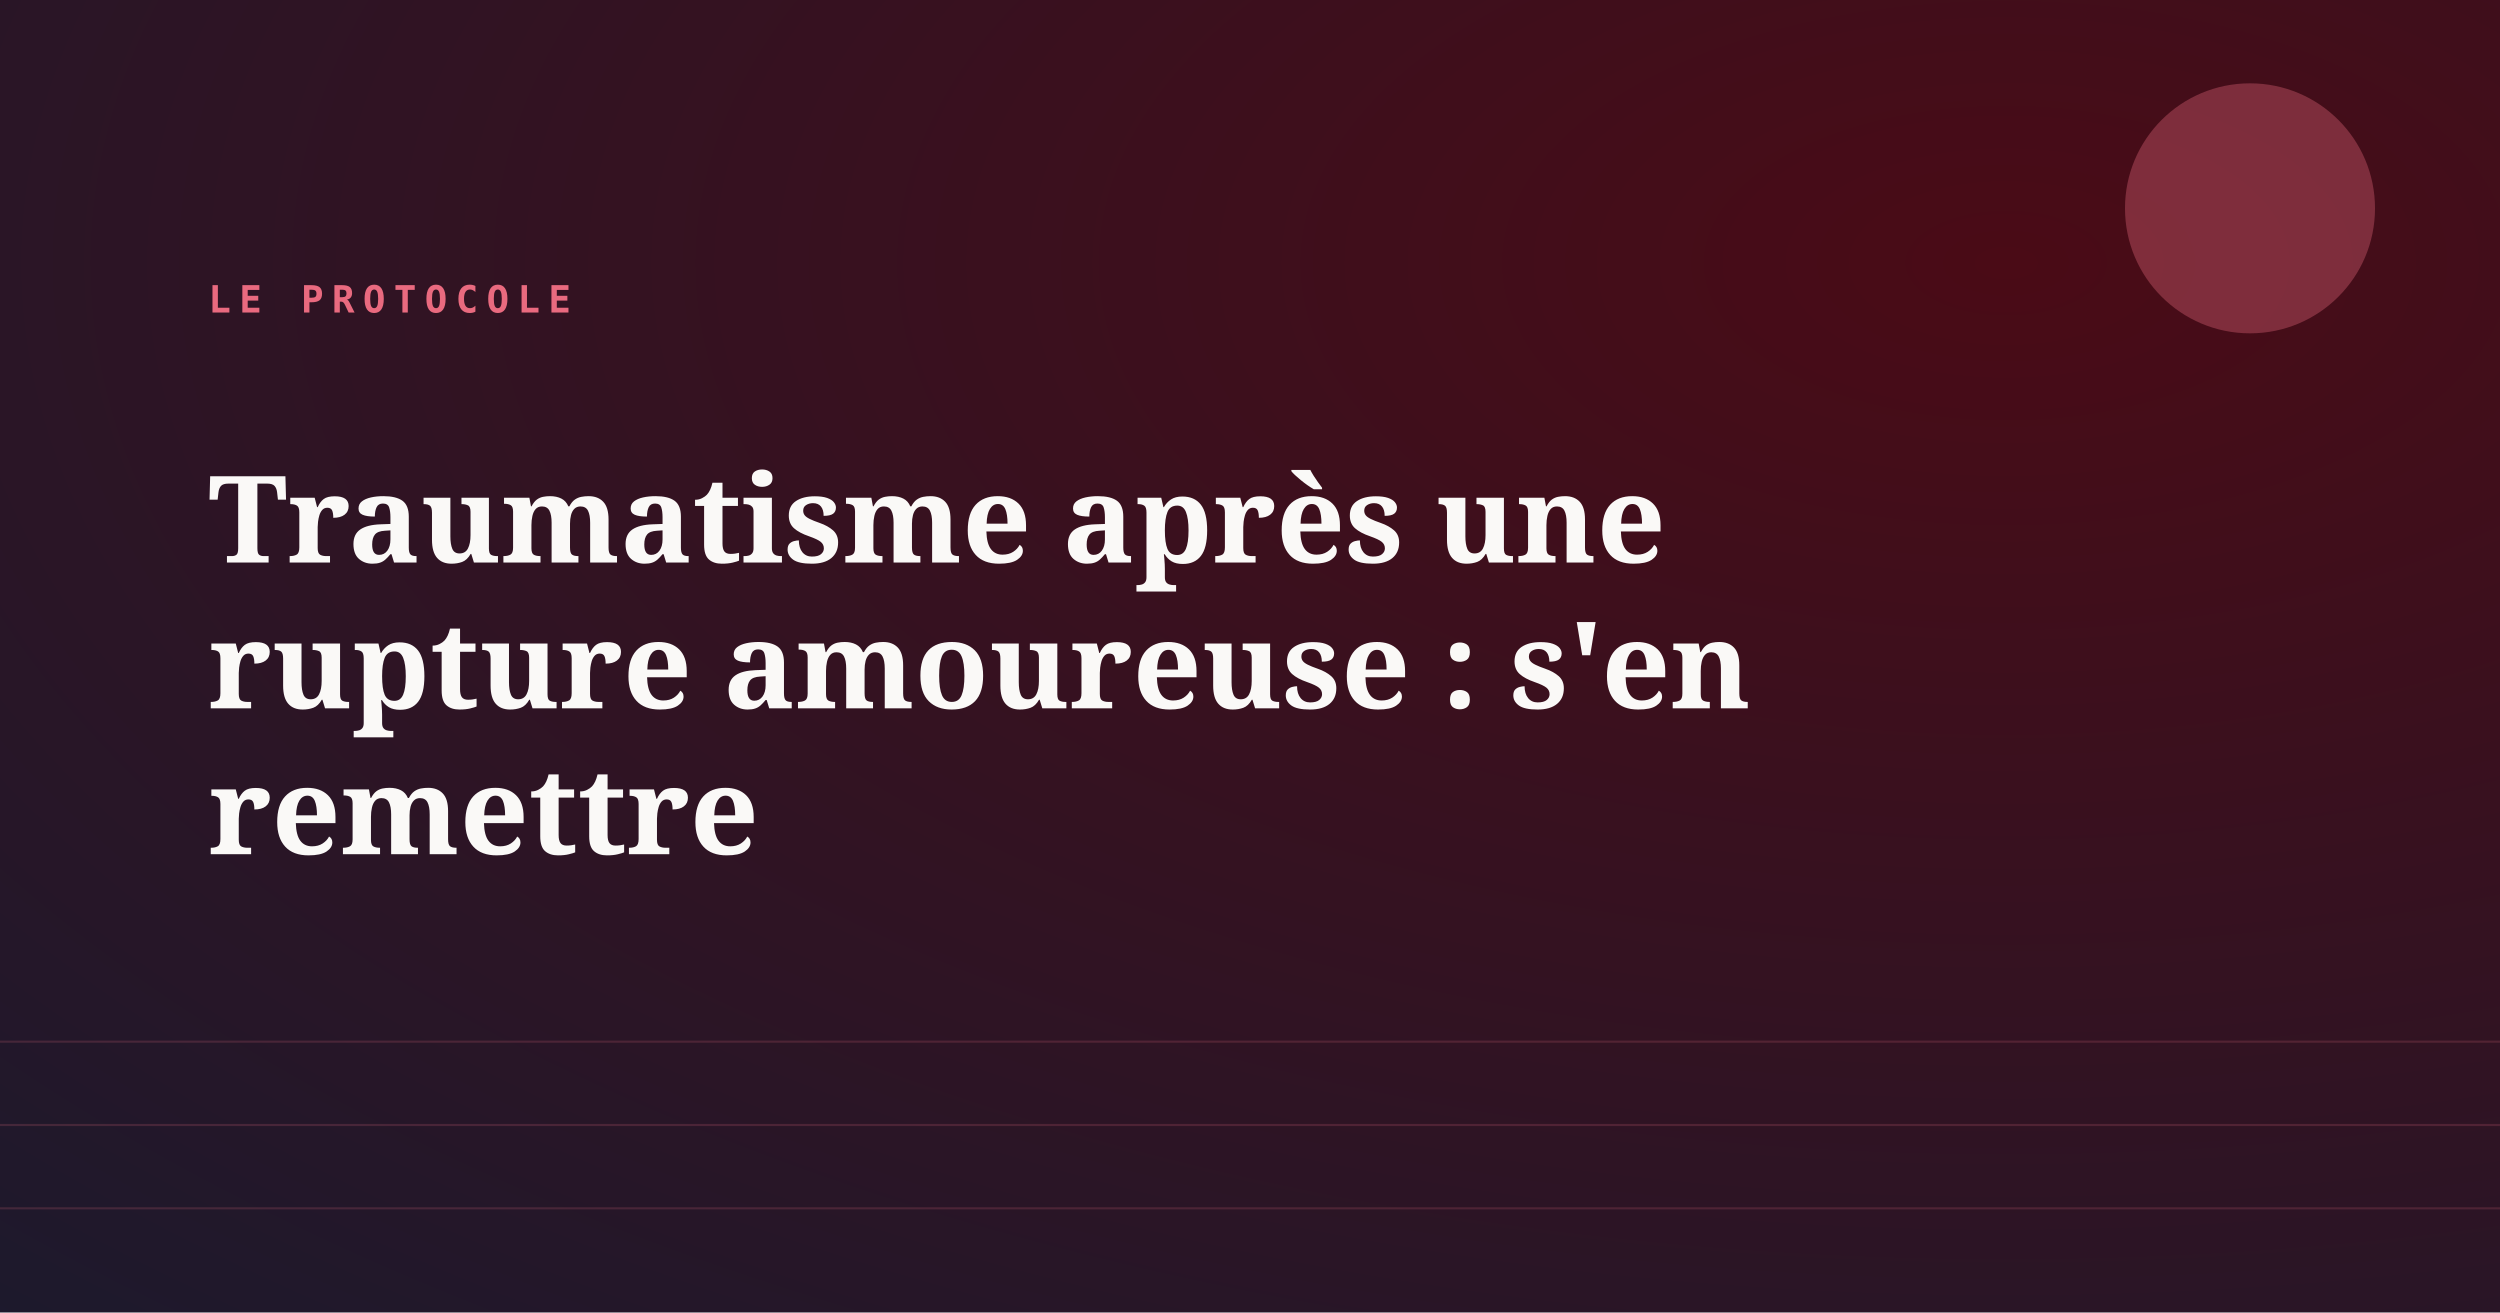
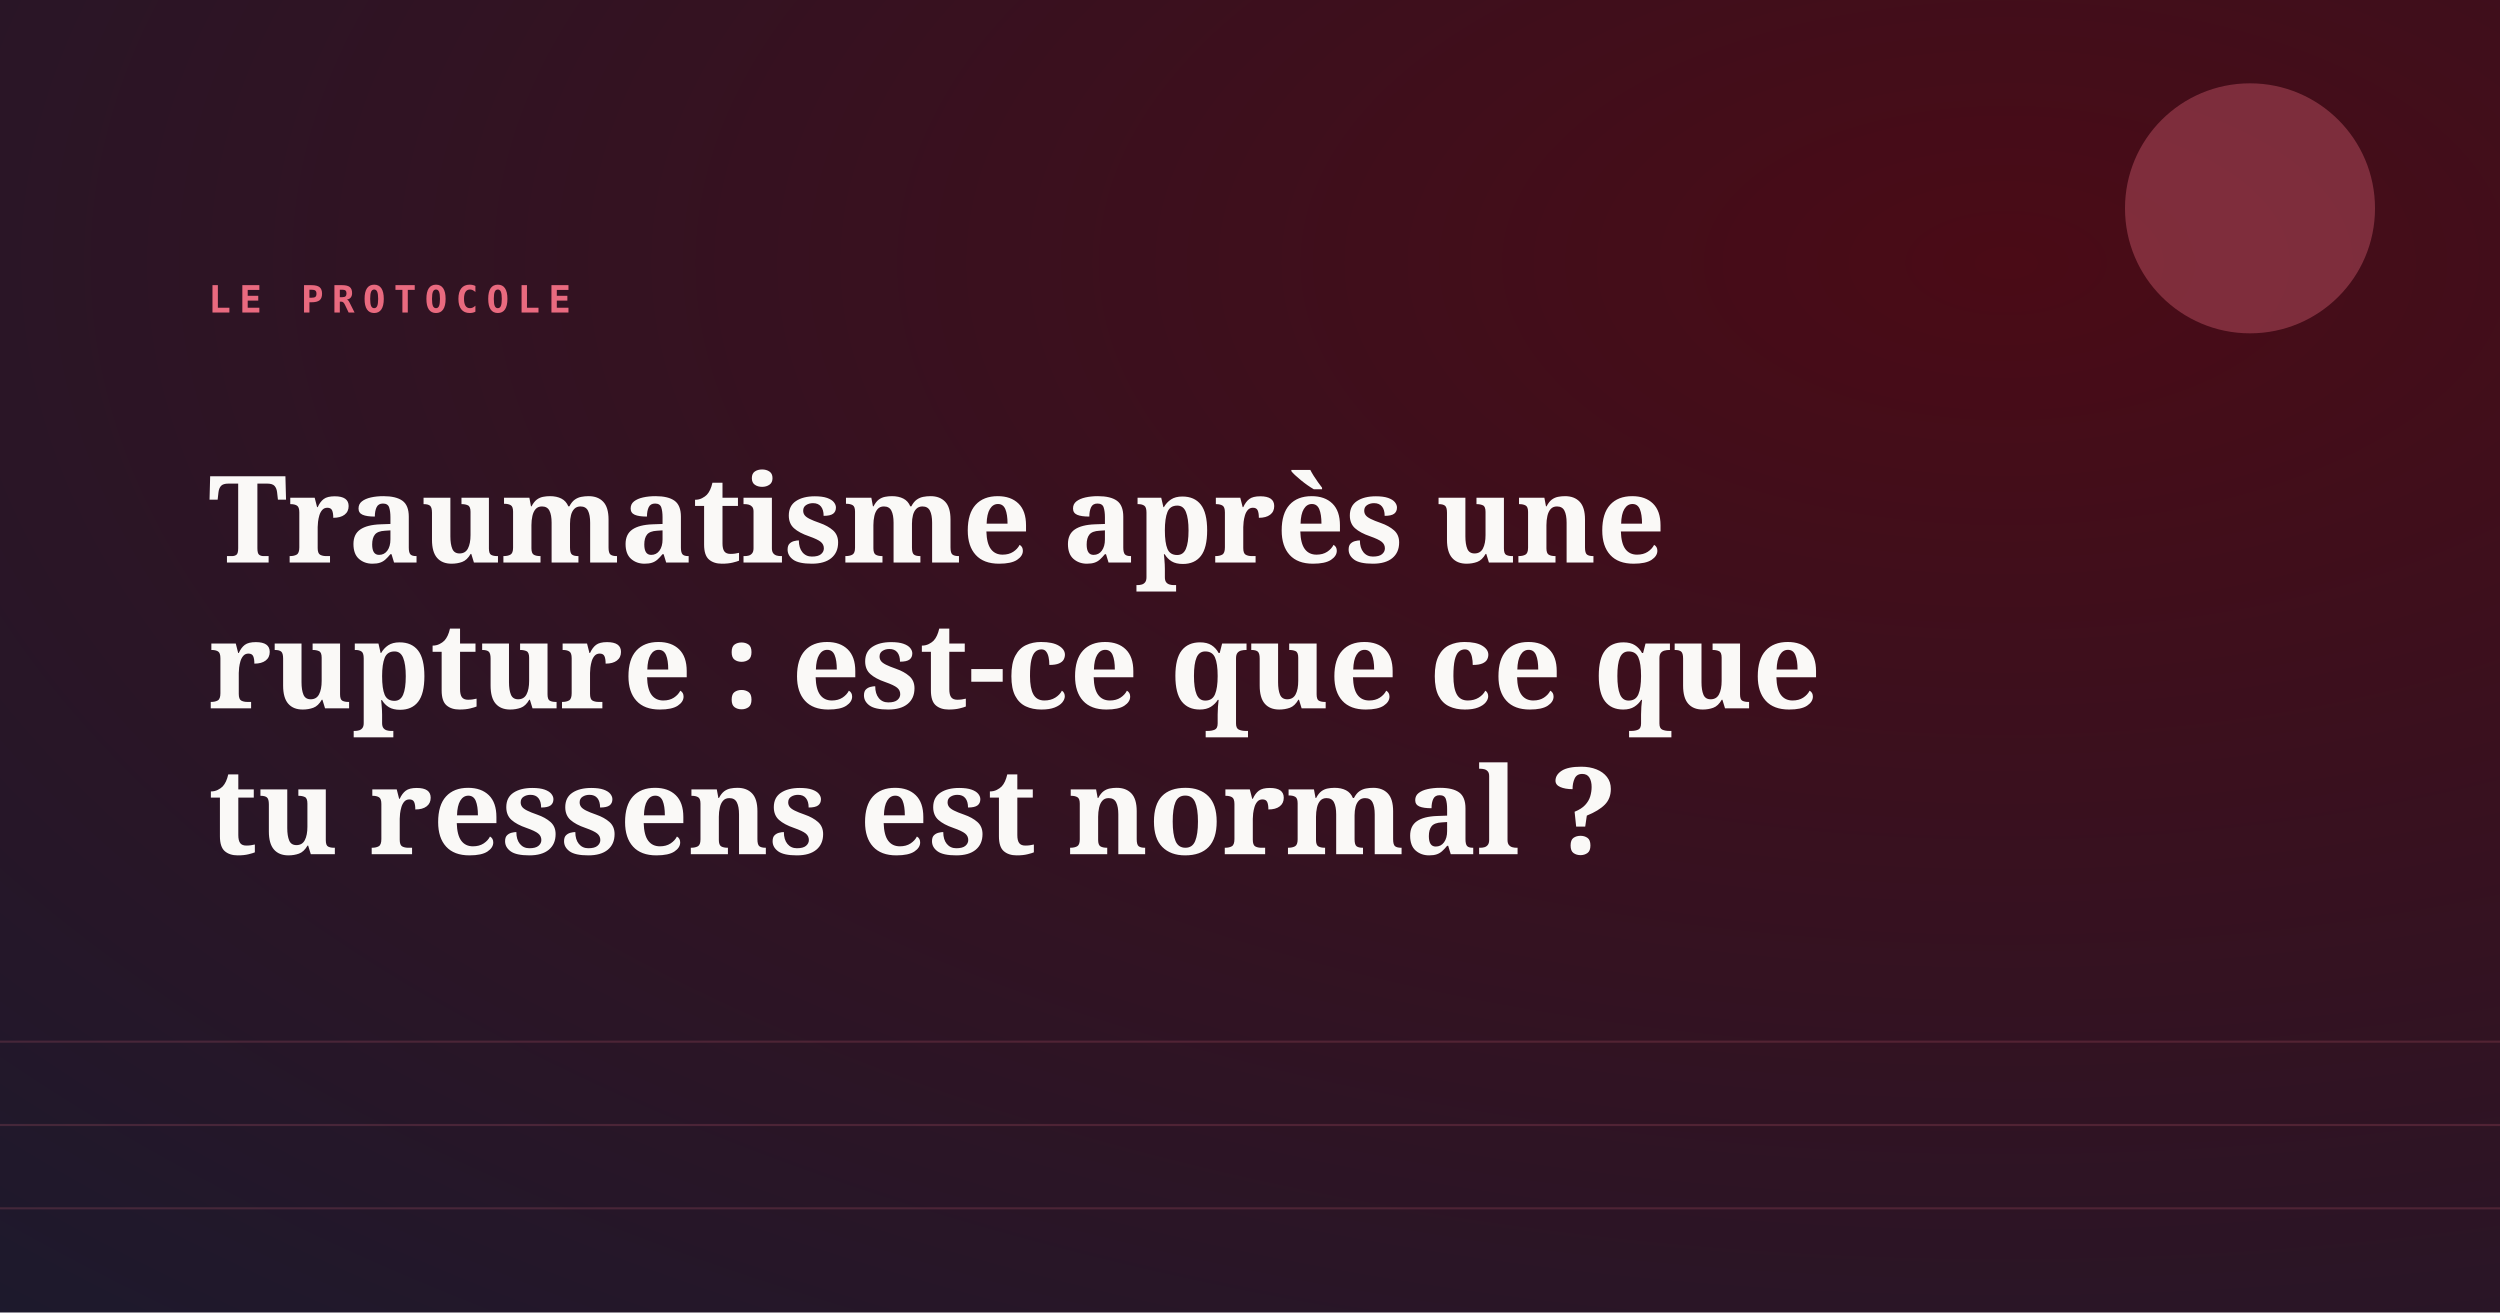
<svg xmlns="http://www.w3.org/2000/svg" viewBox="0 0 1200 630" width="1200" height="630">
  <defs>
    <radialGradient id="bg" cx="80%" cy="20%" r="120%">
      <stop offset="0%" stop-color="#4a0b16" />
      <stop offset="100%" stop-color="#1A1A2E" />
    </radialGradient>
  </defs>
  <rect width="1200" height="630" fill="url(#bg)" />
  <g opacity="0.18">
    <line x1="0" y1="500" x2="1200" y2="500" stroke="#e96a7f" stroke-width="1" />
    <line x1="0" y1="540" x2="1200" y2="540" stroke="#e96a7f" stroke-width="1" />
    <line x1="0" y1="580" x2="1200" y2="580" stroke="#e96a7f" stroke-width="1" />
  </g>
  <circle cx="1080" cy="100" r="60" fill="#e96a7f" opacity="0.35" />
  <text x="100" y="150" font-family="ui-monospace, monospace" font-size="18" font-weight="600" letter-spacing="4" fill="#e96a7f">LE PROTOCOLE</text>
  <text x="100" y="270" font-family="Georgia, serif" font-weight="bold" font-size="58" fill="#FAF9F7">Traumatisme après une</text>
-   <text x="100" y="340" font-family="Georgia, serif" font-weight="bold" font-size="58" fill="#FAF9F7">rupture amoureuse : s'en</text>
-   <text x="100" y="410" font-family="Georgia, serif" font-weight="bold" font-size="58" fill="#FAF9F7">remettre</text>
+   <text x="100" y="340" font-family="Georgia, serif" font-weight="bold" font-size="58" fill="#FAF9F7">rupture : est-ce que ce que</text>
+   <text x="100" y="410" font-family="Georgia, serif" font-weight="bold" font-size="58" fill="#FAF9F7">tu ressens est normal ?</text>
</svg>
